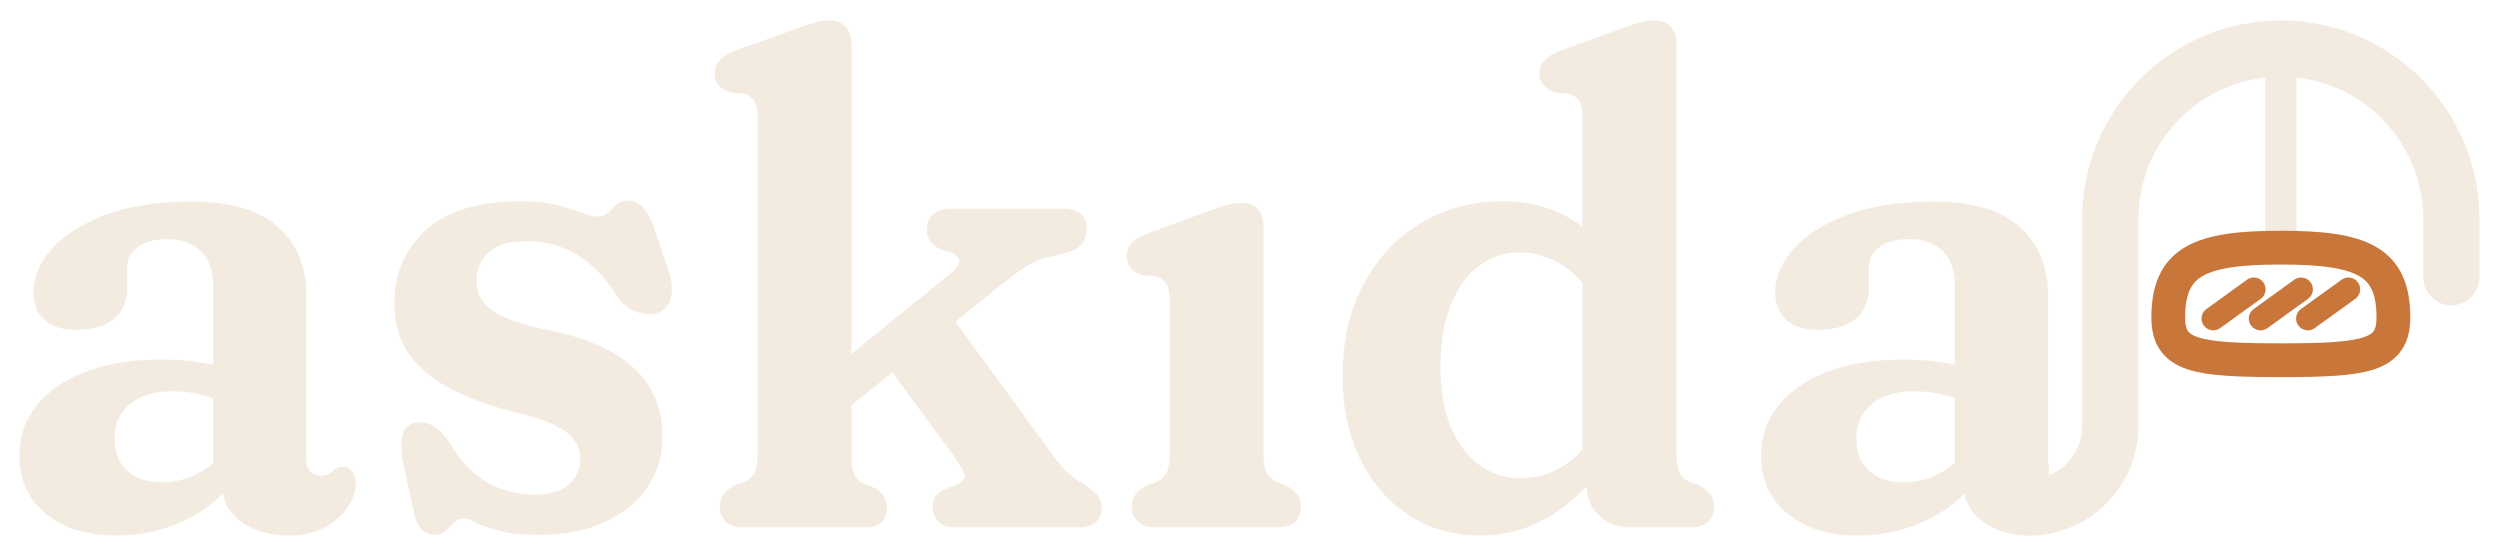
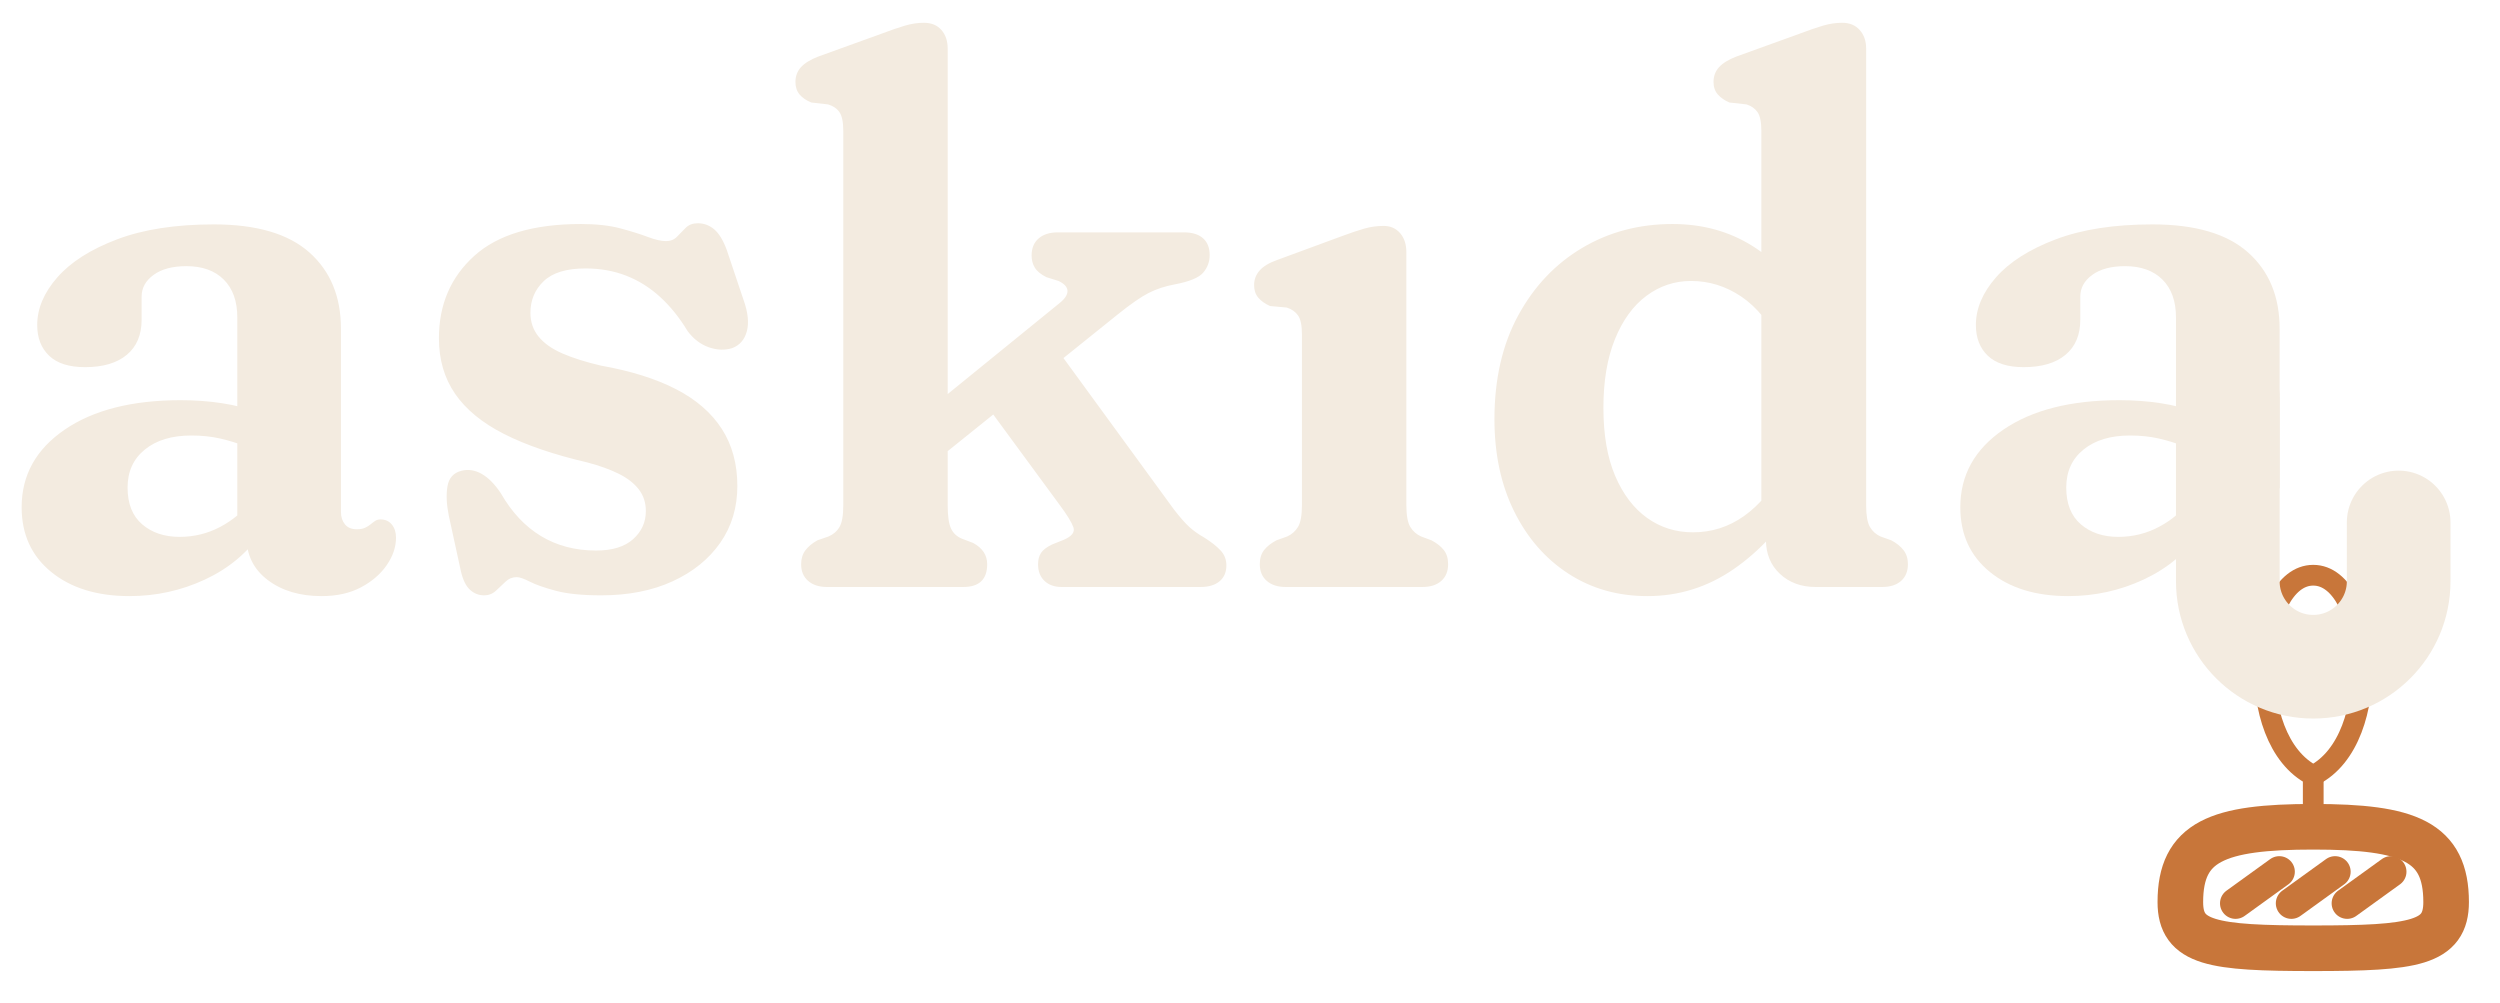
- <svg xmlns="http://www.w3.org/2000/svg" viewBox="20 -1546 7329 1606" role="img" aria-label="Askıda">
+ <svg xmlns="http://www.w3.org/2000/svg" viewBox="20 -1546 6584.4 2639.4" role="img" aria-label="Askıda">
  <defs>
-     <clipPath id="tail">
-       <path clip-rule="evenodd" d="M5046 -1600H7506V200H5046ZM6027 -1200H6406V-95H6027Z" />
+     <clipPath id="askida-wm-dark">
+       <path d="M5046 -1600H7506V-260H5759V400H5046Z" />
    </clipPath>
  </defs>
+   <g fill="none" stroke-linecap="round" stroke-linejoin="round">
+     <path stroke="#C8763A" stroke-width="54.6" d="M6112.5 496.5C5922.5 401.5 5960.5 -31 6112.5 -31C6264.5 -31 6302.5 401.5 6112.5 496.5" />
+   </g>
  <path fill="#F3EBE0" d="M669 -133V-165L645 -180V-710Q645 -774 609.5 -809.5Q574 -845 511 -845Q456 -845 424.5 -822Q393 -799 393 -765V-704Q393 -644 354 -611.5Q315 -579 244 -579Q181 -579 149.5 -609Q118 -639 118 -690Q118 -755 171 -815.5Q224 -876 328 -915.5Q432 -955 583 -955Q752 -955 835 -881Q918 -807 918 -680V-197Q918 -178 928.5 -165Q939 -152 960 -152Q973 -152 981.5 -156Q990 -160 996 -165Q1002 -170 1008 -174Q1014 -178 1022 -178Q1041 -178 1052 -164.5Q1063 -151 1063 -130Q1063 -93 1038.5 -57.5Q1014 -22 970.5 1Q927 24 867 24Q781 24 725 -18.5Q669 -61 669 -133ZM77 -210Q77 -337 190.5 -414.5Q304 -492 496 -492Q553 -492 605 -484Q657 -476 694 -461L668 -370Q635 -383 600 -391Q565 -399 524 -399Q447 -399 401.5 -362Q356 -325 356 -262Q356 -198 394.5 -165Q433 -132 493 -132Q550 -132 599.5 -158Q649 -184 683 -228L707 -142Q653 -63 559.5 -19.5Q466 24 361 24Q233 24 155 -39.5Q77 -103 77 -210ZM1590 -96Q1654 -96 1687.5 -126Q1721 -156 1721 -200Q1721 -233 1702.5 -257Q1684 -281 1650 -298Q1616 -315 1567 -328Q1434 -359 1347.5 -403Q1261 -447 1218.5 -509Q1176 -571 1176 -655Q1176 -788 1269 -872Q1362 -956 1550 -956Q1611 -956 1654 -944.5Q1697 -933 1726 -922Q1755 -911 1774 -911Q1792 -911 1803 -922.5Q1814 -934 1826 -946Q1838 -958 1858 -958Q1882 -958 1901 -942Q1920 -926 1934 -888L1978 -757Q1996 -707 1987 -673.5Q1978 -640 1948 -629Q1919 -620 1886.5 -631.5Q1854 -643 1831 -674Q1799 -727 1758.5 -764Q1718 -801 1669 -820Q1620 -839 1562 -839Q1487 -839 1452 -805.5Q1417 -772 1417 -722Q1417 -686 1438.5 -659.5Q1460 -633 1501.5 -615Q1543 -597 1603 -583Q1721 -562 1800.5 -521Q1880 -480 1921 -416.5Q1962 -353 1962 -266Q1962 -181 1917 -116.5Q1872 -52 1791.5 -15Q1711 22 1603 22Q1529 22 1484 10Q1439 -2 1415.5 -14Q1392 -26 1381 -26Q1364 -26 1351.5 -14Q1339 -2 1326 10Q1313 22 1295 22Q1274 22 1258 7.5Q1242 -7 1234 -41L1202 -188Q1193 -232 1198.5 -265Q1204 -298 1235 -306Q1262 -313 1288.5 -298Q1315 -283 1339 -247Q1382 -172 1445 -134Q1508 -96 1590 -96ZM2198 0Q2167 0 2148.5 -16Q2130 -32 2130 -60Q2130 -82 2141.5 -97Q2153 -112 2173 -123L2202 -133Q2221 -141 2231 -158Q2241 -175 2241 -215V-1201Q2241 -1236 2231 -1250.5Q2221 -1265 2201 -1271L2157 -1276Q2137 -1284 2126 -1297Q2115 -1310 2115 -1330Q2115 -1353 2129.5 -1369Q2144 -1385 2175 -1397L2341 -1457Q2378 -1471 2403.5 -1478.5Q2429 -1486 2453 -1486Q2483 -1486 2499.5 -1467Q2516 -1448 2516 -1418V-215Q2516 -172 2525 -153.5Q2534 -135 2554 -127L2583 -116Q2620 -96 2620 -60Q2620 0 2557 0ZM2426 -435 2811 -748Q2832 -765 2831.5 -780Q2831 -795 2808 -806L2776 -816Q2754 -827 2745.5 -841Q2737 -855 2737 -873Q2737 -902 2755.5 -918Q2774 -934 2806 -934H3138Q3171 -934 3188.5 -918.5Q3206 -903 3206 -874Q3206 -848 3189 -828Q3172 -808 3114 -797Q3076 -790 3045.5 -774.5Q3015 -759 2964 -718L2464 -316ZM2772 -670 3112 -204Q3136 -173 3152.5 -158Q3169 -143 3192 -130Q3219 -113 3234.5 -96.5Q3250 -80 3250 -57Q3250 -30 3232 -15Q3214 0 3182 0H2816Q2788 0 2771 -16Q2754 -32 2754 -60Q2754 -78 2762 -90Q2770 -102 2791 -112L2821 -124Q2854 -138 2847 -157.5Q2840 -177 2811 -216L2587 -521ZM3724 -882V-216Q3724 -175 3734.5 -158Q3745 -141 3763 -133L3790 -123Q3811 -112 3822.5 -97.5Q3834 -83 3834 -60Q3834 -32 3816 -16Q3798 0 3766 0H3406Q3375 0 3356.5 -16Q3338 -32 3338 -60Q3338 -83 3349.5 -97.5Q3361 -112 3382 -123L3410 -133Q3428 -141 3438.5 -158Q3449 -175 3449 -216V-665Q3449 -701 3438.5 -715.5Q3428 -730 3409 -736L3365 -740Q3345 -749 3334 -762Q3323 -775 3323 -795Q3323 -817 3337.5 -833.5Q3352 -850 3383 -861L3554 -924Q3589 -937 3613.5 -944Q3638 -951 3664 -951Q3691 -951 3707.5 -932Q3724 -913 3724 -882ZM4671 -188 4659 -197V-1201Q4659 -1236 4649 -1250.5Q4639 -1265 4620 -1271L4575 -1276Q4556 -1284 4544.5 -1297Q4533 -1310 4533 -1330Q4533 -1353 4547.5 -1369Q4562 -1385 4593 -1397L4759 -1457Q4796 -1471 4821.5 -1478.5Q4847 -1486 4872 -1486Q4901 -1486 4918 -1467Q4935 -1448 4935 -1418V-215Q4935 -175 4945 -158Q4955 -141 4973 -133L5001 -123Q5022 -112 5033.5 -97Q5045 -82 5045 -60Q5045 -32 5027 -16Q5009 0 4977 0H4802Q4745 0 4708 -34.5Q4671 -69 4671 -125ZM3956 -442Q3956 -600 4018.5 -715Q4081 -830 4187 -893Q4293 -956 4425 -956Q4543 -956 4635 -898.5Q4727 -841 4784 -736L4712 -635Q4667 -724 4606 -765Q4545 -806 4474 -806Q4409 -806 4356.5 -767Q4304 -728 4273.5 -653Q4243 -578 4243 -472Q4243 -365 4274 -292.5Q4305 -220 4358 -182Q4411 -144 4479 -144Q4553 -144 4613.5 -187Q4674 -230 4718 -312L4765 -242Q4689 -118 4586 -47Q4483 24 4359 24Q4242 24 4151 -35Q4060 -94 4008 -199Q3956 -304 3956 -442Z" />
-   <path fill="#F3EBE0" clip-path="url(#tail)" d="M5775 -133V-165L5751 -180V-710Q5751 -774 5715.5 -809.5Q5680 -845 5617 -845Q5562 -845 5530.5 -822Q5499 -799 5499 -765V-704Q5499 -644 5460 -611.5Q5421 -579 5350 -579Q5287 -579 5255.5 -609Q5224 -639 5224 -690Q5224 -755 5277 -815.5Q5330 -876 5434 -915.5Q5538 -955 5689 -955Q5858 -955 5941 -881Q6024 -807 6024 -680V-197Q6024 -178 6034.5 -165Q6045 -152 6066 -152Q6079 -152 6087.5 -156Q6096 -160 6102 -165Q6108 -170 6114 -174Q6120 -178 6128 -178Q6147 -178 6158 -164.5Q6169 -151 6169 -130Q6169 -93 6144.5 -57.5Q6120 -22 6076.5 1Q6033 24 5973 24Q5887 24 5831 -18.5Q5775 -61 5775 -133ZM5183 -210Q5183 -337 5296.5 -414.5Q5410 -492 5602 -492Q5659 -492 5711 -484Q5763 -476 5800 -461L5774 -370Q5741 -383 5706 -391Q5671 -399 5630 -399Q5553 -399 5507.5 -362Q5462 -325 5462 -262Q5462 -198 5500.5 -165Q5539 -132 5599 -132Q5656 -132 5705.5 -158Q5755 -184 5789 -228L5813 -142Q5759 -63 5665.5 -19.5Q5572 24 5467 24Q5339 24 5261 -39.5Q5183 -103 5183 -210Z" />
+   <path fill="#F3EBE0" clip-path="url(#askida-wm-dark)" d="M5775 -133V-165L5751 -180V-710Q5751 -774 5715.5 -809.5Q5680 -845 5617 -845Q5562 -845 5530.5 -822Q5499 -799 5499 -765V-704Q5499 -644 5460 -611.5Q5421 -579 5350 -579Q5287 -579 5255.5 -609Q5224 -639 5224 -690Q5224 -755 5277 -815.5Q5330 -876 5434 -915.5Q5538 -955 5689 -955Q5858 -955 5941 -881Q6024 -807 6024 -680V-197Q6024 -178 6034.5 -165Q6045 -152 6066 -152Q6079 -152 6087.5 -156Q6096 -160 6102 -165Q6108 -170 6114 -174Q6120 -178 6128 -178Q6147 -178 6158 -164.5Q6169 -151 6169 -130Q6169 -93 6144.5 -57.5Q6120 -22 6076.5 1Q6033 24 5973 24Q5887 24 5831 -18.5Q5775 -61 5775 -133ZM5183 -210Q5183 -337 5296.5 -414.5Q5410 -492 5602 -492Q5659 -492 5711 -484Q5763 -476 5800 -461L5774 -370Q5741 -383 5706 -391Q5671 -399 5630 -399Q5553 -399 5507.5 -362Q5462 -325 5462 -262Q5462 -198 5500.5 -165Q5539 -132 5599 -132Q5656 -132 5705.5 -158Q5755 -184 5789 -228L5813 -142Q5759 -63 5665.5 -19.5Q5572 24 5467 24Q5339 24 5261 -39.5Q5183 -103 5183 -210Z" />
  <g fill="none" stroke-linecap="round" stroke-linejoin="round">
-     <path stroke="#F3EBE0" stroke-width="165" d="M5968 -58.5A238.5 238.5 0 0 0 6206.5 -297V-903.5A500 500 0 0 1 7206.5 -903.5v170" />
-     <path stroke="#F3EBE0" stroke-width="91" d="M6706.5 -1403.5V-820" />
-     <path stroke="#C8763A" stroke-width="99" d="M6376.5 -615.4C6376.5 -780.4 6468.9 -820 6706.5 -820C6944.1 -820 7036.5 -780.4 7036.5 -615.4C7036.5 -503.2 6957.3 -490 6706.5 -490C6455.7 -490 6376.5 -503.2 6376.5 -615.4Z" />
-     <path stroke="#C8763A" stroke-width="69" d="M6508.5 -612.1L6627.3 -697.9M6647.1 -612.1L6765.9 -697.9M6785.7 -612.1L6904.5 -697.9" />
+     <path stroke="#F3EBE0" stroke-width="273" d="M5887.5 -500V-15A225 225 0 0 0 6112.5 210A225 225 0 0 0 6337.5 -15V-170" />
+     <path stroke="#C8763A" stroke-width="54.6" d="M6112.5 496.5V631.5" />
+     <path stroke="#C8763A" stroke-width="120.1" d="M5762.5 829.9C5762.5 669.9 5860.5 631.5 6112.5 631.5C6364.5 631.5 6462.5 669.9 6462.5 829.9C6462.5 938.7 6378.5 951.5 6112.5 951.5C5846.5 951.5 5762.5 938.7 5762.5 829.9Z" />
+     <path stroke="#C8763A" stroke-width="81.9" d="M5907.9 833.1L6023.1 749.9M6054.9 833.1L6170.1 749.9M6201.9 833.1L6317.1 749.9" />
  </g>
</svg>
